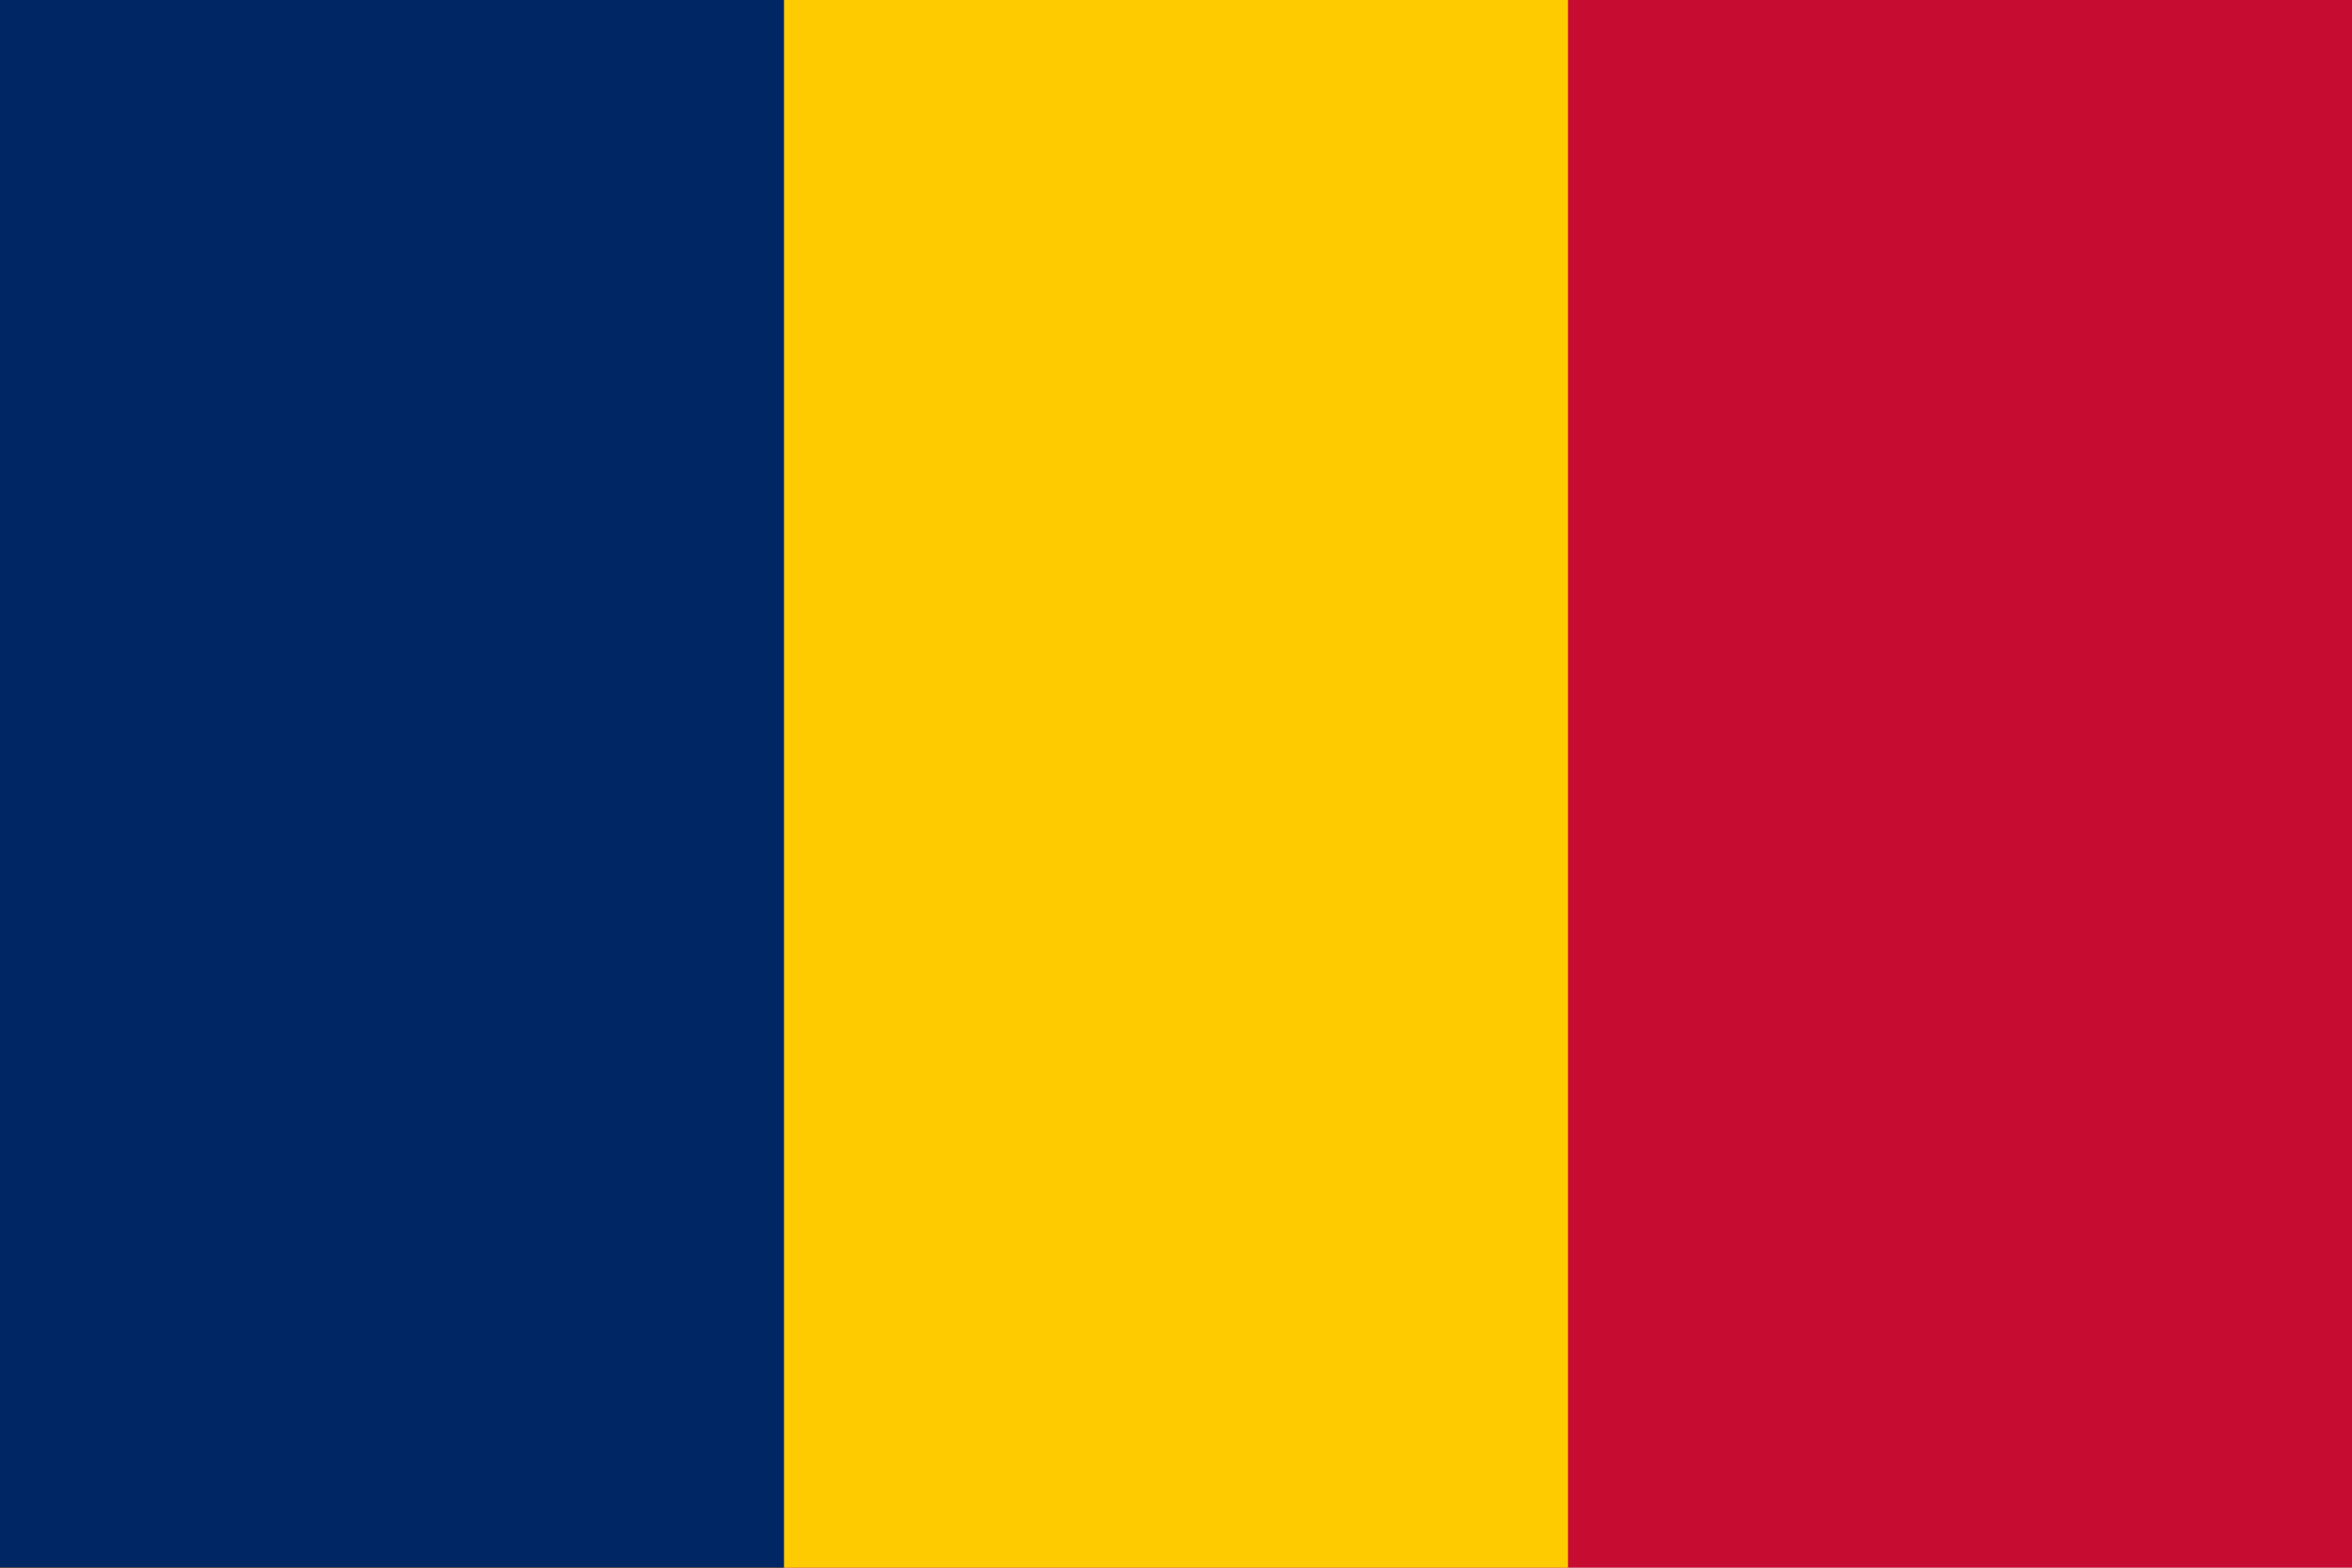
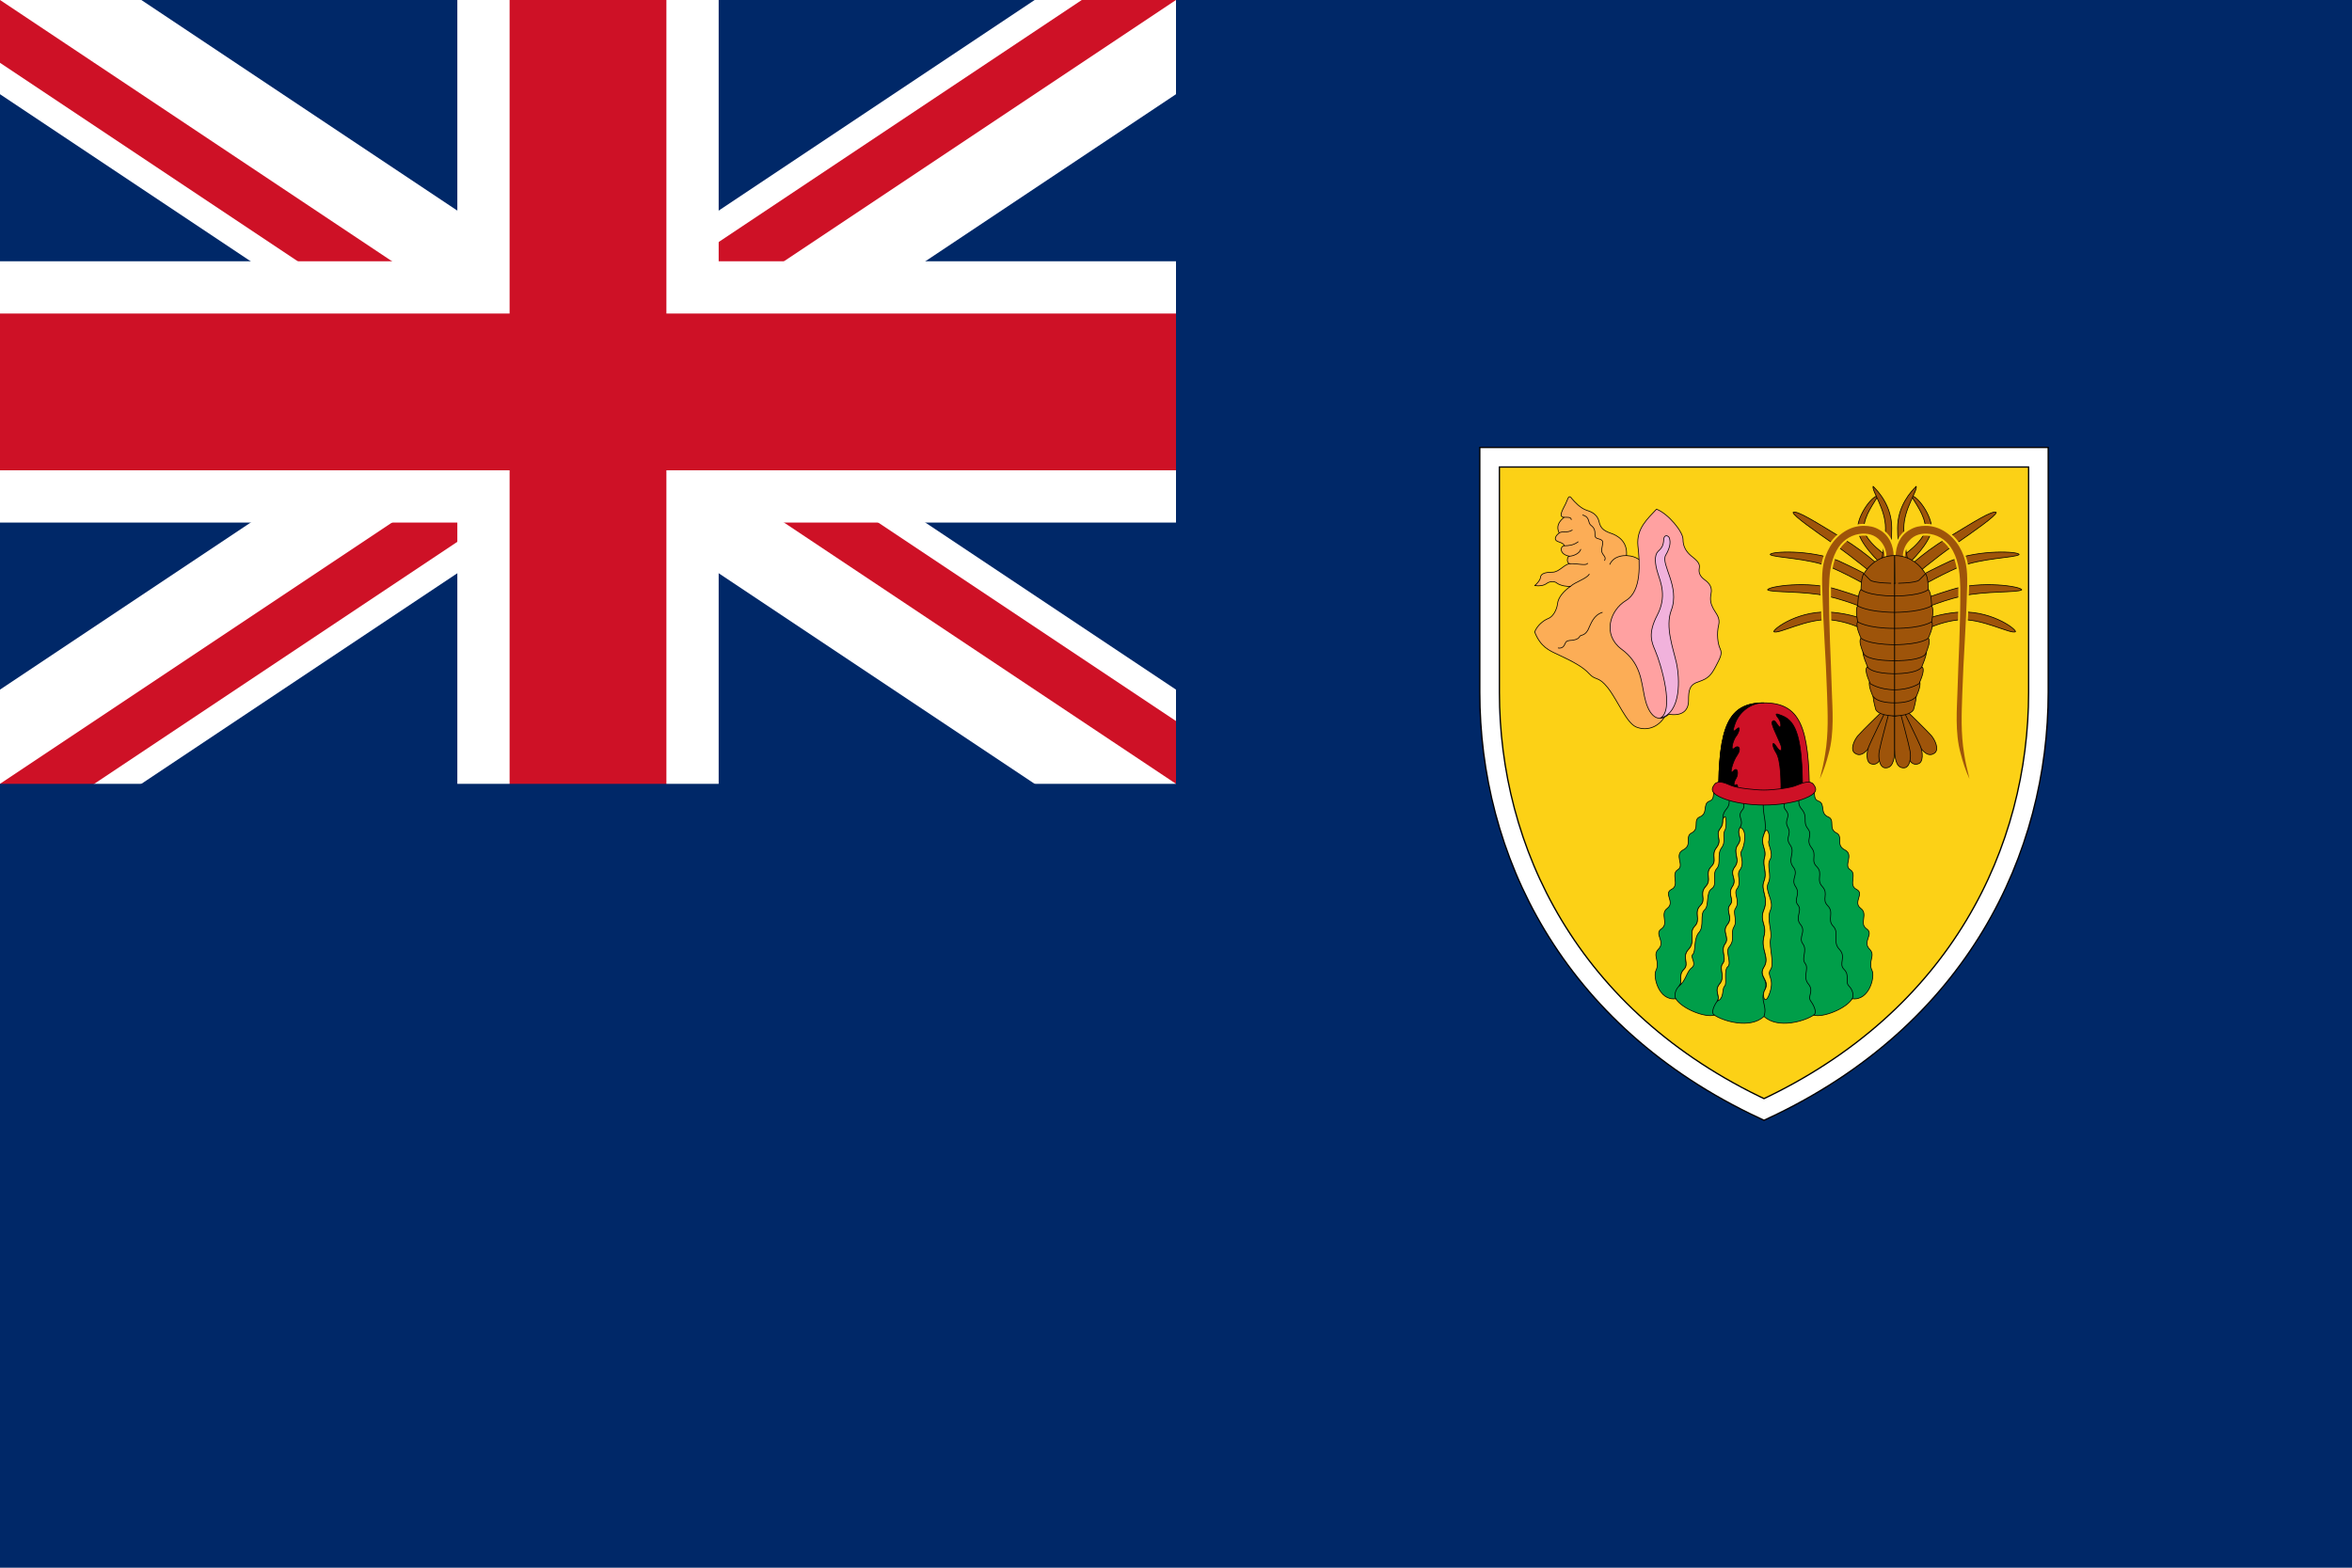
- <svg xmlns="http://www.w3.org/2000/svg" width="900" height="600">
-   <path d="M0 0h900v600H0z" fill="#c60c30" />
-   <path d="M0 0h600v600H0z" fill="#fecb00" />
-   <path d="M0 0h300v600H0z" fill="#002664" />
+ <svg xmlns="http://www.w3.org/2000/svg" xmlns:xlink="http://www.w3.org/1999/xlink" width="900" height="600" viewBox="0 0 7200 4800">
+   <defs>
+     <path id="s" d="m840-1000v720c0 480-240 997-840 1277-600-280-840-797-840-1277v-720z" />
+     <clipPath id="c">
+       <path d="m0 0v30h95v30h-5zm90 0h-45v65H0v-5z" />
+     </clipPath>
+   </defs>
+   <g transform="scale(40)" fill="#002868">
+     <path d="m0 0h90a1 1 0 0 1-90 60z" />
+     <g fill="none">
+       <path stroke="#fff" stroke-width="12" d="m0 0 90 60m-90 0 90-60" />
+       <path stroke="#ce1126" stroke-width="8" clip-path="url(#c)" d="m0 0 90 60m-90 0 90-60" />
+       <path stroke="#fff" stroke-width="20" d="m45-5v70m-50-35h100" />
+       <path stroke="#ce1126" stroke-width="12" d="m45 0v65m-45-35h95" />
+     </g>
+     <path d="m0 60h90V0h90v120H0" />
+   </g>
+   <g transform="translate(5400,2400)" fill="none" stroke="#000">
+     <use xlink:href="#s" fill="#fcd116" stroke-width="64" />
+     <use xlink:href="#s" stroke="#fff" stroke-width="56" />
+     <g stroke-width="2.2" stroke-linecap="round" stroke-linejoin="round">
+       <g transform="translate(-400,-400)">
+         <path fill="#fcad56" d="m97 193c-22 37-59 45-88 33-30-12-57-82-87-120-29-37-37-21-57-43-19-21-49-37-96-59-26-12-53-23-71-69 7-19 26-35 41-41 15-5 27-27 29-46 2-18 18-38 40-53-10 2-31-2-41-9-9-8-24-6-33 1-9 6-20 8-36 6 6-5 17-16 18-26 1-10 13-15 36-15 22 0 37-26 55-26-13 0-10-22-3-23-32-6-28-32-15-32-1-4-5-8-20-13-14-5-7-18 4-26-10-20-1-35 15-48-22-1 2-32 8-49 6-16 9-18 16-8 8 9 26 30 47 36 20 6 32 17 36 34 4 18 12 27 34 35 23 7 54 26 50 69 18 1 31 6 42 15" />
+         <path fill="#ffa1a1" d="m152-349c0 24 11 39 25 51 15 12 28 22 25 37-3 16 3 26 16 36 14 10 24 22 20 42-4 20-1 32 7 47 8 15 22 27 16 51-6 24-3 56 5 72 7 15 0 27-14 54-14 26-22 36-51 46-30 9-32 27-32 58 0 32-21 48-60 42-40 33-65-6-75-55-10-49-12-102-71-145-58-44-35-118 14-148 49-29 43-115 37-168-5-53 30-83 57-112 36 14 81 69 81 92z" />
+         <path fill="#f1b2dc" d="m152-349m-85 341c-11-26-23-52 6-108 30-57 11-100 2-129-9-28-11-54 0-66 12-11 17-18 18-37 1-18 16-12 18-3 2 9 4 24-12 51-16 28 45 96 17 169-19 51 6 116 16 161 10 45 16 153-50 169 45-22 3-165-15-207z" />
+         <path d="m-230-16c11 2 17-4 20-11 3-7 5-11 15-12 10 0 26-3 30-11 3-8 15-1 26-21 10-21 17-45 44-54m74-174c-10 0-39 1-51 27m-83-151c24 7 14 23 26 32 22 17 2 35 20 40 18 5 17 8 13 28-6 23 16 24 8 39m-104 79c14-13 49-23 57-37m-58-32c21-1 49 7 53-1m-56-22c10 0 31-7 35-21m-50-11c12 0 27-1 42-12m-58-27c9-7 25 1 40-9m-25-39c7 0 22-2 22 7" />
+       </g>
+       <g transform="translate(400,-400)" fill="#9e540a">
+         <g id="L1">
+           <path d="m-55-233c0 0-70-59-128-99-58-40-128-89-128-99 11-8 70 30 151 79 82 50 128 99 128 99zm-5 40c0 0-68-41-135-70-70-29-175-29-186-39 0-10 122-16 209 19 89 41 135 70 135 70zm-1 68c0 0-74-34-146-50-70-16-170-10-182-19 0-10 124-30 217 0 94 29 134 49 134 49zm-4 69c0 0-56-38-130-46-70-7-163 46-175 36 0-10 81-69 182-59 99 10 146 49 146 49zm23-218c0 0-71-65-71-109 0-39 43-99 62-99-10 20-43 60-43 99 0 40 75 89 75 89z" />
+           <path d="m-42-274c0 0 14-65 14-109 0-59-42-113-38-128 15 15 57 59 57 128 0 60-10 89-10 89z" />
+           <g stroke="none">
+             <use xlink:href="#ant" stroke="#fcd116" stroke-width="12" />
+             <path id="ant" d="m-25-295c0-19-7-36-19-49-16-19-40-25-65-21-30 5-54 23-69 51-20 37-22 77-23 116 0 135 5 190 9 323 1 39 8 119-10 182-7 27-15 52-27 78 8-33 12-50 16-75 11-65 8-126 6-186-4-123-11-186-15-335-1-45 3-79 24-115 22-37 60-64 103-64 18 0 33 3 48 12 30 16 44 49 44 82z" />
+           </g>
+           <path d="m-19 187c0 0-28 50-49 86-21 36-38 44-54 33-15-11-2-40 10-54 12-14 79-79 79-79z" />
+           <path d="m-12 191c0 0-11 57-20 98-8 41-22 55-39 50-18-4-15-37-8-54 7-17 49-103 49-103z" />
+           <path d="m0 193c0 0 0 58 0 100 0 42-10 59-29 58-18-1-22-33-18-52 3-18 28-111 28-111z" />
+         </g>
+         <use transform="scale(-1,1)" xlink:href="#L1" />
+         <g id="L2">
+           <path d="m0 192c-53-1-58-20-58-20 0 0-7-24-8-39-1-2-15-32-11-45-5-12-17-41-6-46-5-14-13-30-14-45-4-11-14-35-6-43 0 0-19-40-10-50 0 0-9-39 0-49 0 0 0-40 10-50 0 0 0-39 9-49 0 2 28-55 94-55l-1 85H0z" />
+           <path fill="none" d="m0-26c-85-1-103-20-103-20m103-30c-85 0-113-20-113-20m113-29c-85-1-113-20-113-20m113-30c-85-1-103-20-103-20m102-19c1 0-64 0-74-10l-19-19m94 395c-25 0-53-4-66-19m66-21c-47 0-75-19-75-19 0 0-1-2-2-5m77-25c-62-1-79-14-83-21m83-19c-85 0-94-20-94-20 0 0-1-2-3-6" />
+         </g>
+         <use transform="scale(-1,1)" xlink:href="#L2" />
+       </g>
+       <g>
+         <g id="L3">
+           <path fill="#009e49" d="m0 712c-43 40-126 14-152-4-27 9-99-19-118-50-52 7-70-67-61-86 14-28-11-46 7-65 25-24-14-47 10-63 24-17-6-45 18-63 25-19-13-45 13-58 26-13-3-47 19-60 22-13-13-46 17-61 29-15 3-41 26-52 25-13 2-40 25-49 26-11 7-40 29-48 19-7 7-25 19-41H0" />
+           <path d="m-99 18c-20 20 4 35-16 59-21 25-2 38-19 60-17 22 8 33-11 58-19 24 4 39-17 59-20 21 4 39-17 61-20 23 4 38-16 58-21 21 3 43-17 63-20 21 4 47-19 71-22 24 4 43-14 61-19 19-2 38-15 51-13 13-15 31-10 39m210-633c-18 25 10 36-7 56-17 21 7 28-6 52-13 24 10 30-7 54-17 24 9 43-9 67-19 24 9 37-8 61-16 25 8 38-7 56-15 19 11 37-8 60-18 22 8 39-7 59-15 21 6 43-7 60-13 16 9 41-10 63-18 22 4 37-7 52-11 15-20 37-9 43" />
+         </g>
+         <use transform="scale(-1,1)" xlink:href="#L3" />
+         <path stroke="#009e49" d="m0 712v-700" />
+         <path d="m-99 18m99 30c-9 39 13 73 0 106-13 32 9 45 2 71-8 26 9 45-2 73-11 28 15 50 0 87-15 36 10 45 0 82-11 42 19 64 0 94-19 30 17 37 2 71-15 33 9 46-2 80" />
+         <path fill="#fcd116" d="m15 174c-5 11 15 37 4 57-12 19 6 49-6 73-12 24 19 54 7 82-13 28 6 63 0 89-5 26 13 76 0 94-13 19 13 24-2 70-15 46-25 7-16-7 19-31-21-41-2-71 19-30-11-52 0-94 10-37-15-46 0-82 15-37-11-59 0-87 11-28-6-47 2-73 7-26-15-39-2-71 10-32 20 9 15 20zm-84 32c-7 12 12 35-5 58-12 16 8 35-9 58-11 16 11 36-4 59-10 13 7 38-5 57-12 20 6 36-15 62-12 14 9 49-4 60-13 11-1 54-10 60-8 7 0 38-22 45 11-15-11-30 7-52 19-22-3-47 10-63 13-17-8-39 7-60 15-20-11-37 7-59 19-23-7-41 8-60 15-18-9-31 7-56 17-24-11-37 8-61 18-24-8-43 9-67 17-24-6-30 7-54 24 9 12 61 4 73zm-50-65c-10 16 4 35-11 55-15 21 0 47-15 64-15 16 4 48-15 61-19 13-7 52-22 65-15 13 0 50-17 69-17 19-9 58-19 67-9 9 13 28-3 41-17 13-17 39-39 56 13-13-4-32 15-51 18-18-8-37 14-61 23-24-1-50 19-71 20-20-4-42 17-63 20-20-4-35 16-58 21-22-3-40 17-61 21-20-2-35 17-59 19-25-6-36 11-58 8-10 8-19 8-27 12-31 12 23 7 31z" />
+         <path fill="#ce1126" d="m-139 35c0-210 29-283 139-283 110 0 139 73 139 283z" />
+         <path fill="#000" d="m-139 35c0-210 29-283 139-283-50 0-81 39-89 65-9 26-4 24 7 14 11-10 6 12-4 24-9 12-18 47-5 36 13-12 23 1 9 21-14 19-26 65-12 49 14-16 17 10 8 23-8 13-7 25 0 19 8-6 7 21 0 32zm191-4c0-31 1-104-16-128-12-19-12-39 2-17 14 22 21 11 11-11-12-28-28-59-24-65 5-7 8-4 18 11 10 15 12-7 1-22-11-14-10-17 13-7 41 17 61 66 61 231z" />
+         <path fill="#ce1126" d="m0 65c-44 0-92-7-124-20-38-15-40-28-27-44 10-12 30-5 50 4 19 8 73 14 101 14 28 0 82-6 101-15 20-8 40-15 50-3 13 16 11 29-27 44-32 13-80 20-124 20z" />
+       </g>
+     </g>
+   </g>
</svg>
